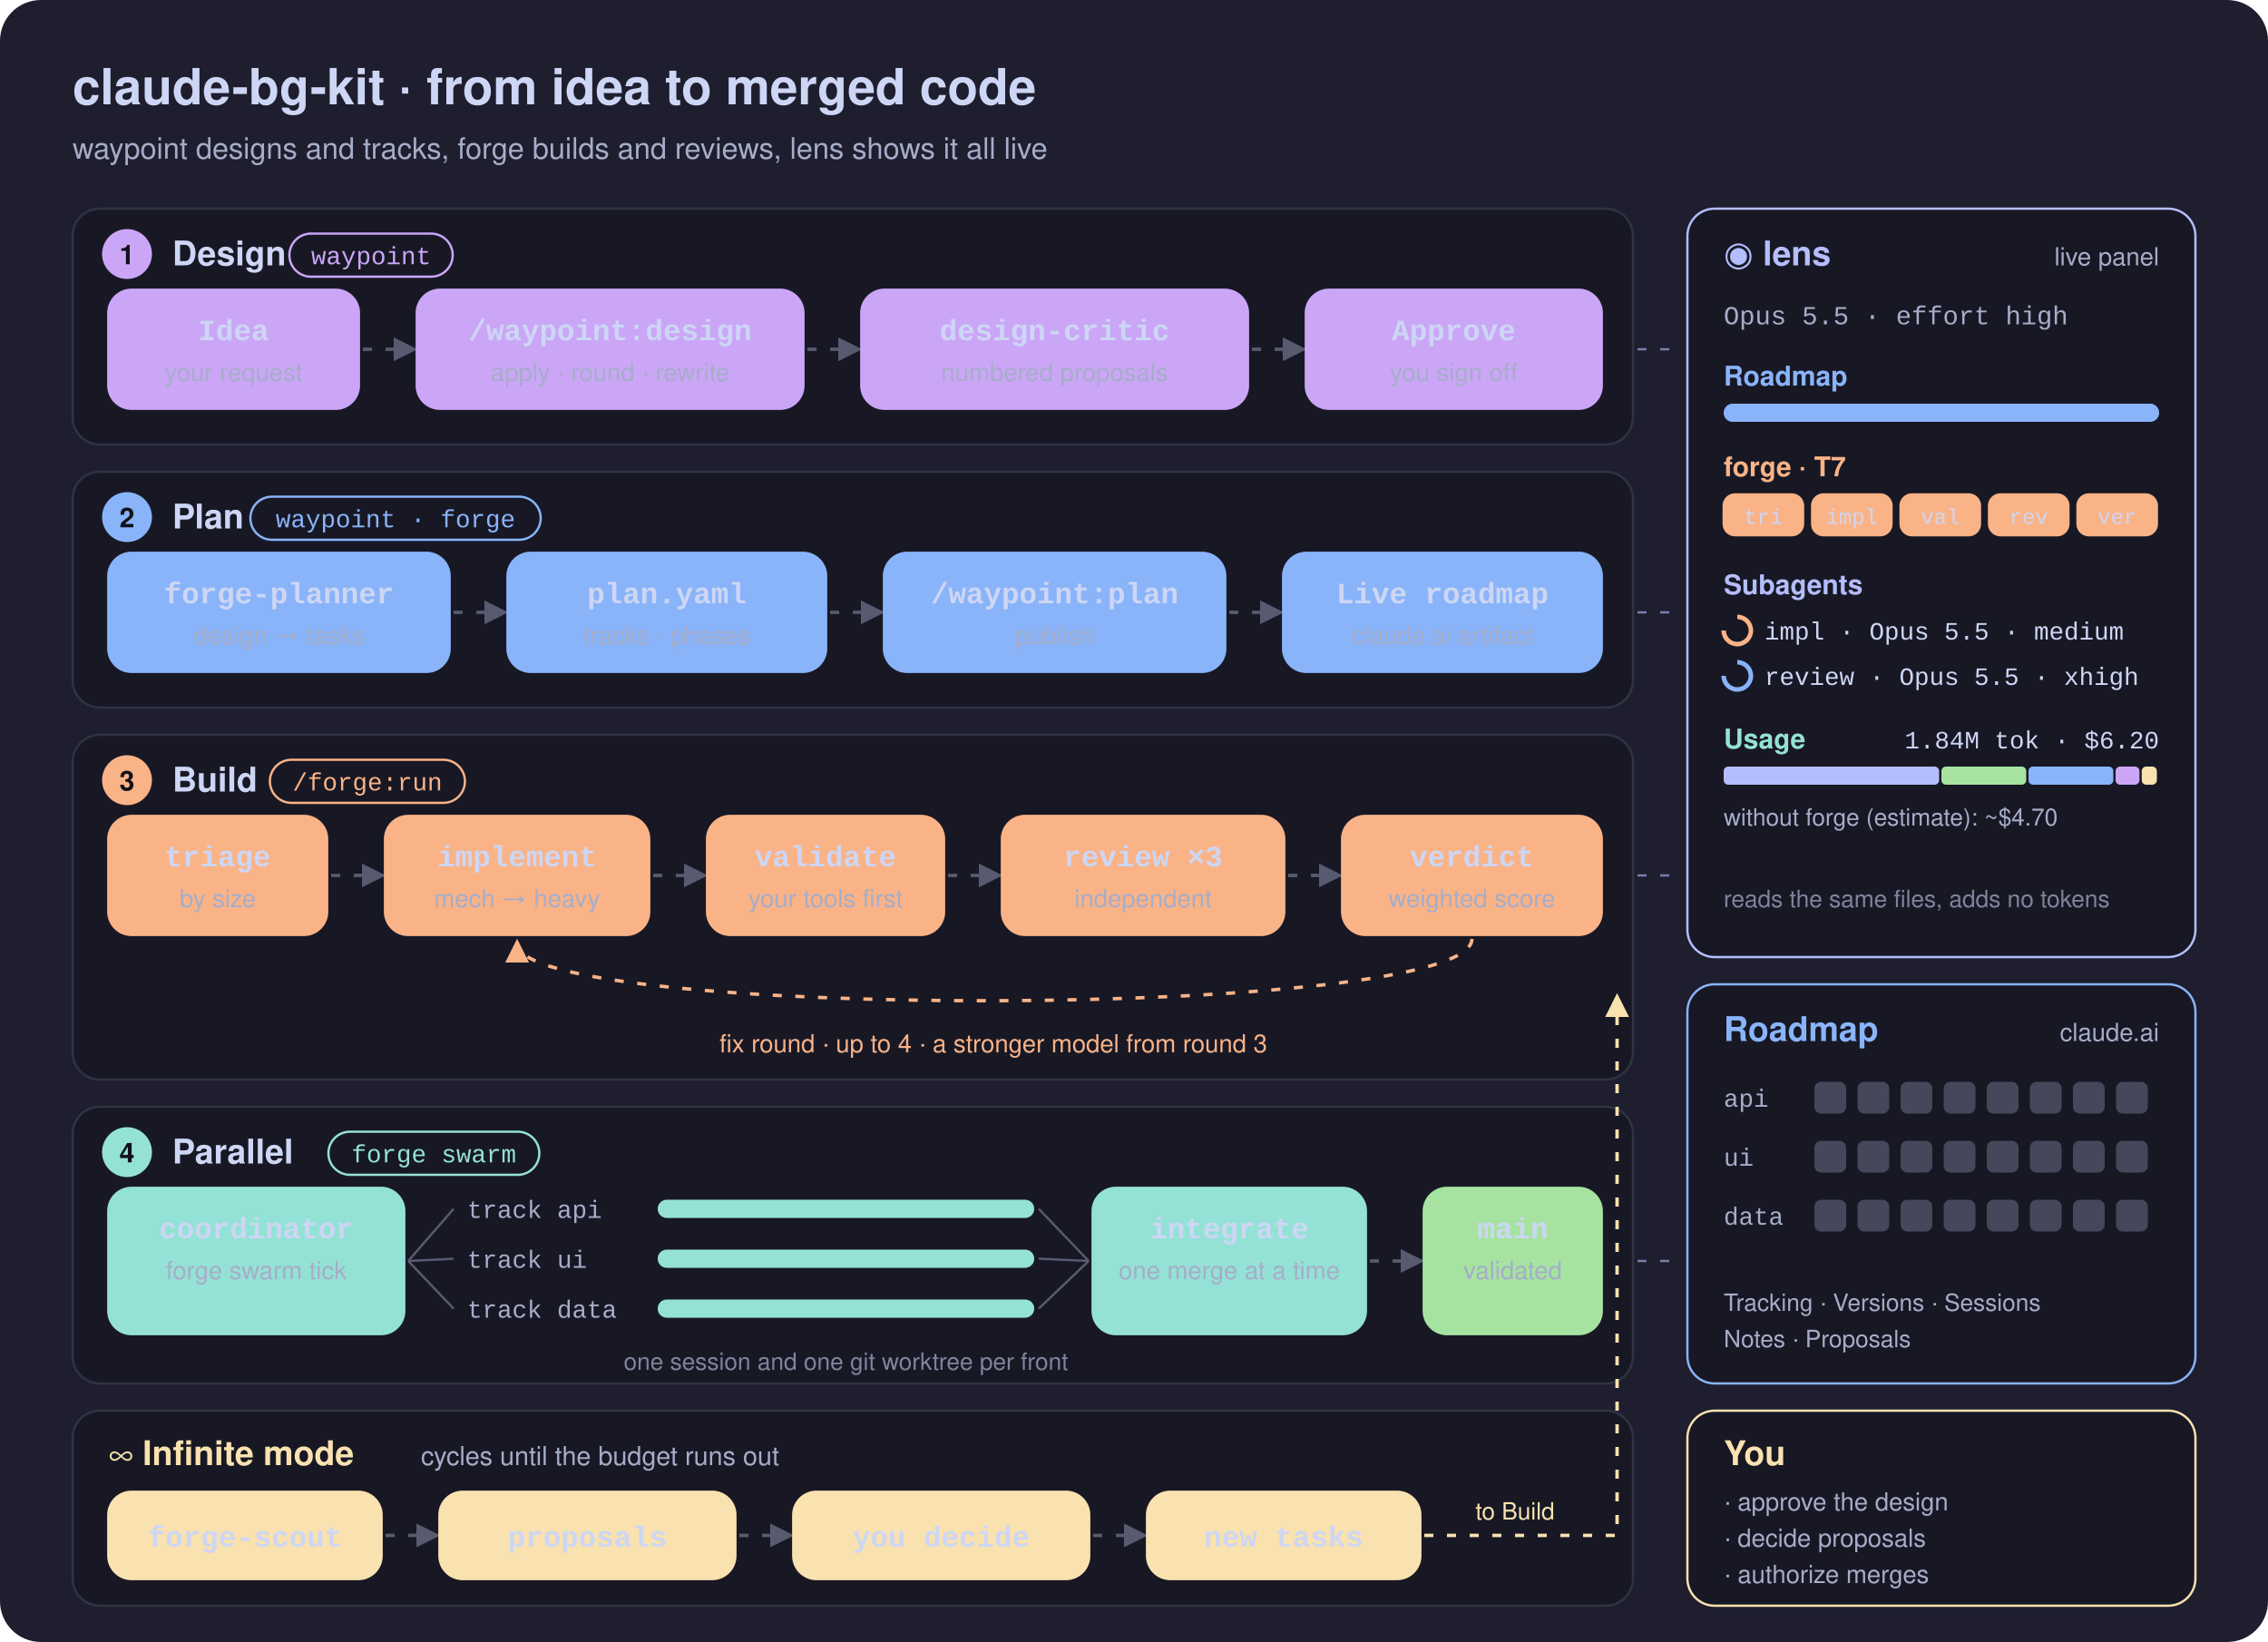
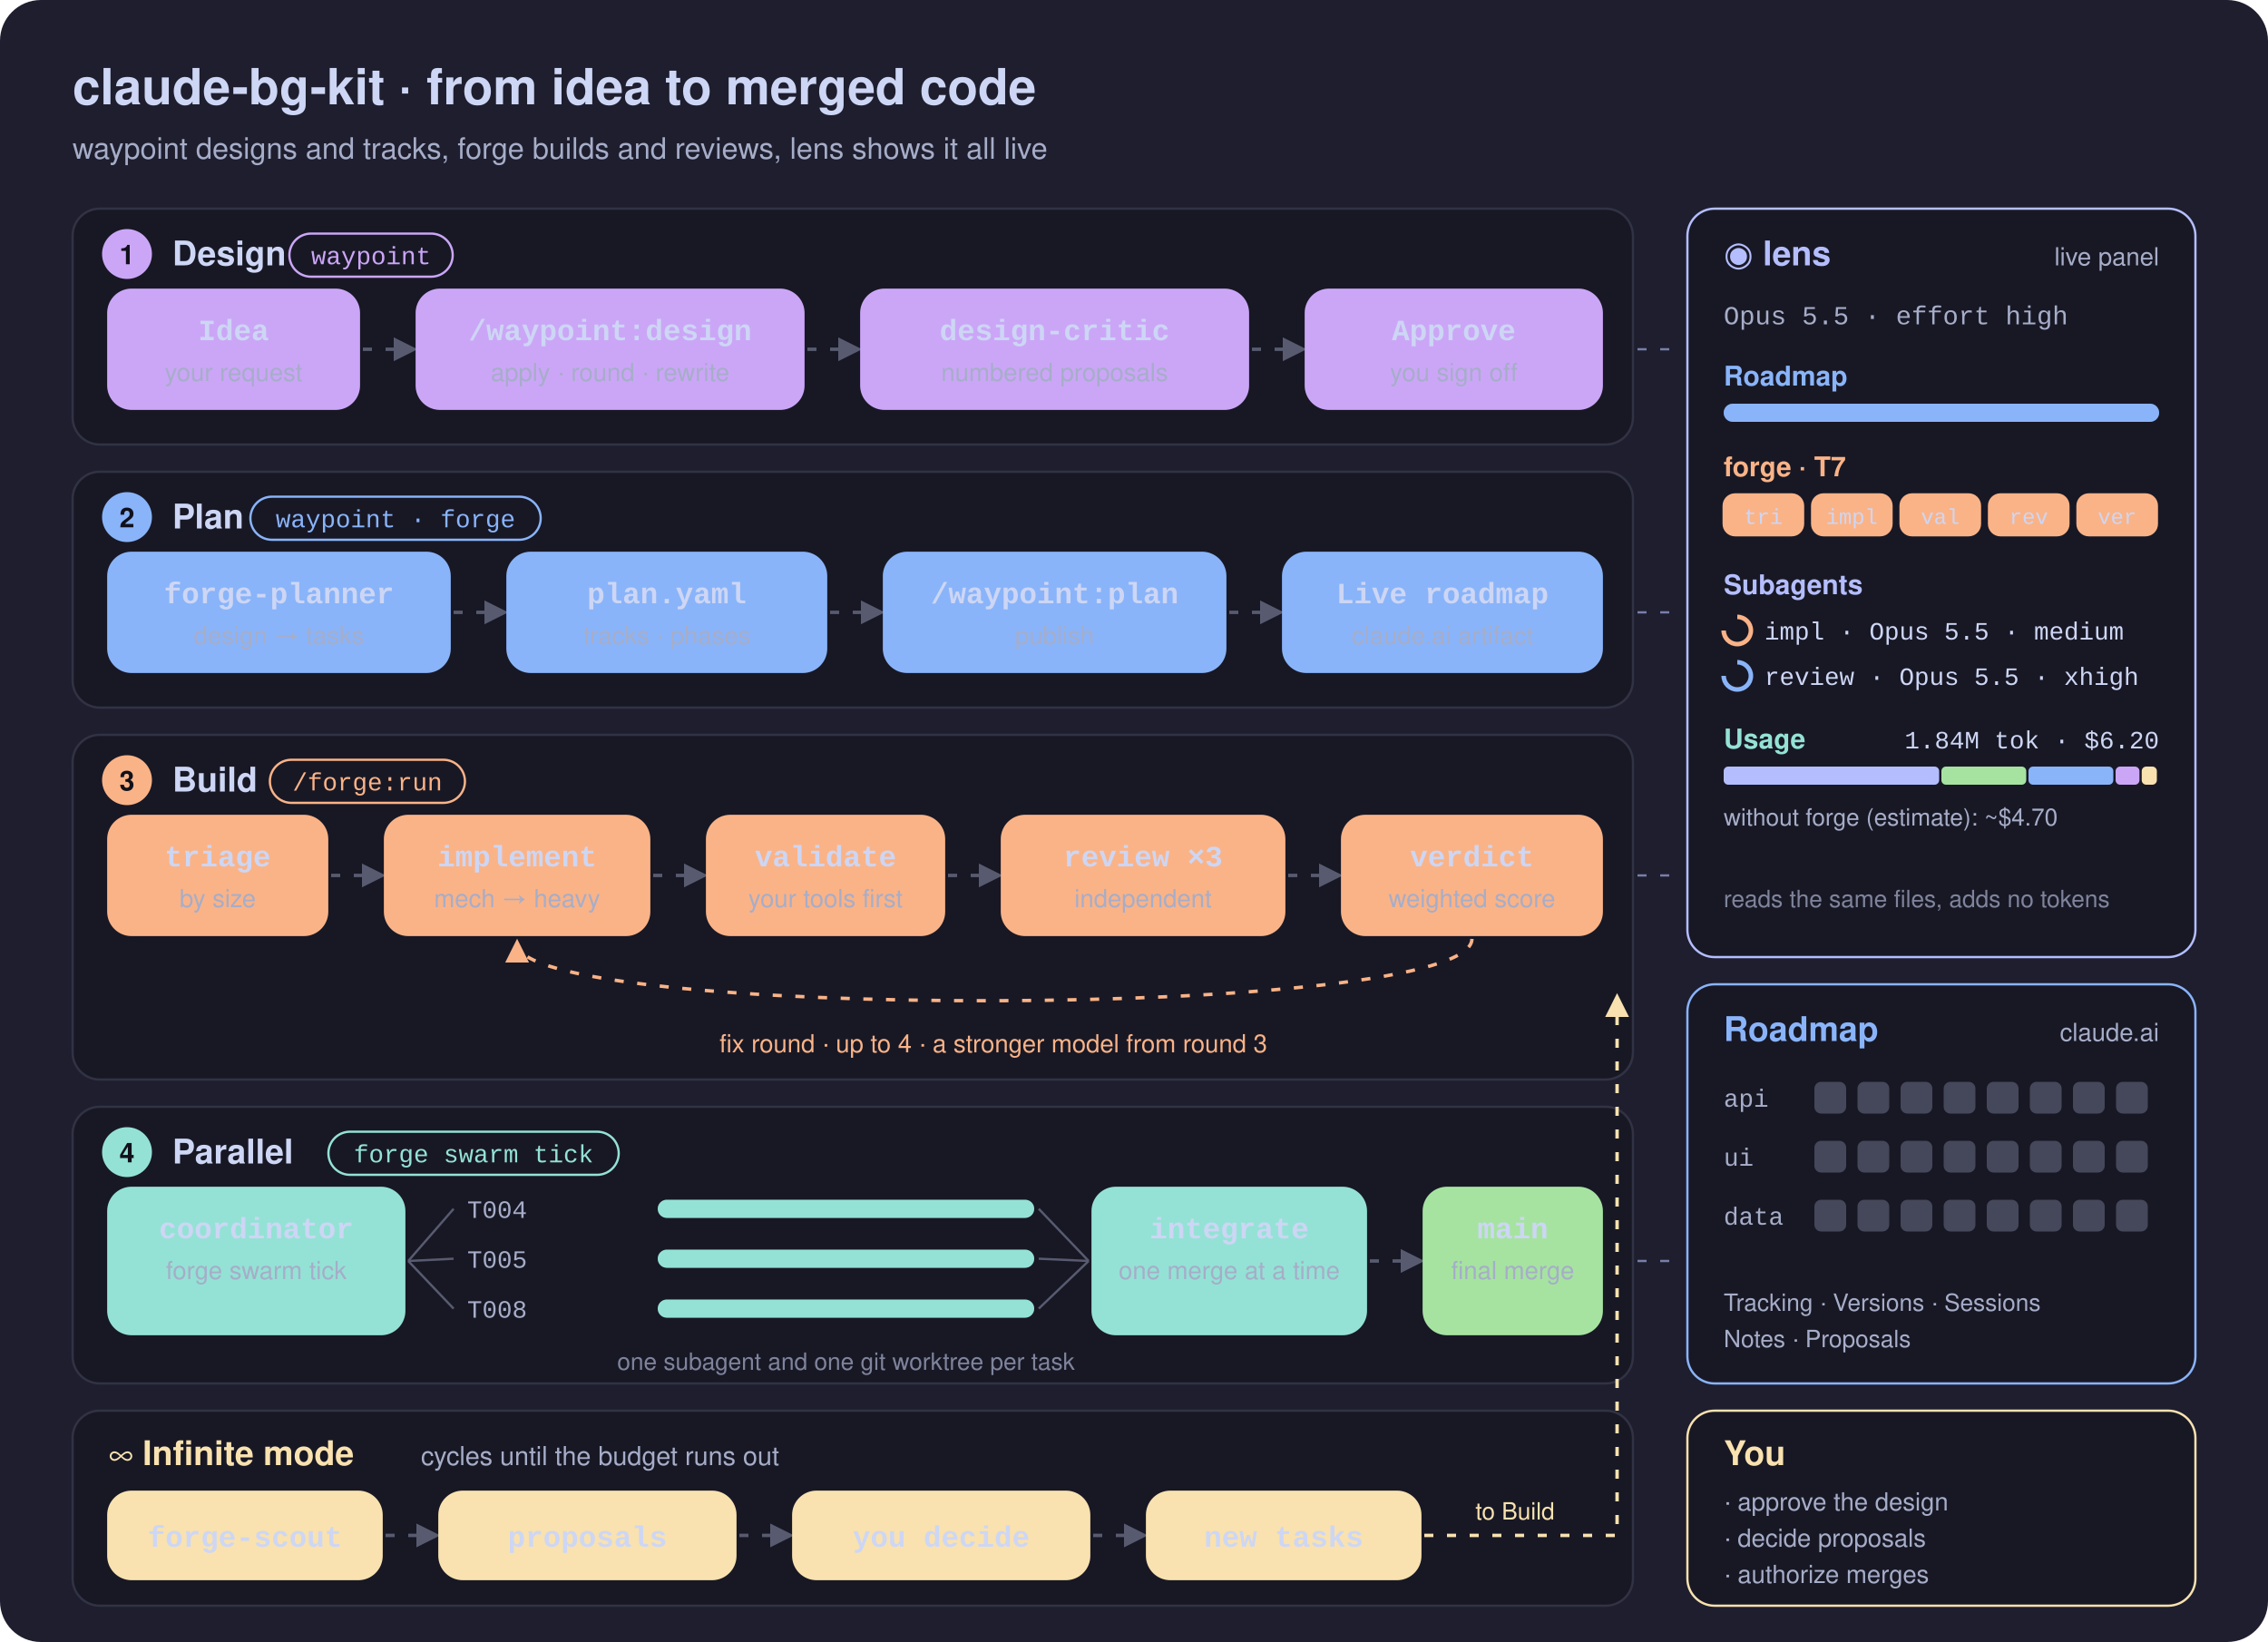
<svg xmlns="http://www.w3.org/2000/svg" width="1000" height="724" viewBox="0 0 1000 724" role="img" aria-labelledby="t d">
  <style>
text{font-family:-apple-system,BlinkMacSystemFont,'Segoe UI',Helvetica,Arial,sans-serif;fill:#cdd6f4}
.m{font-family:ui-monospace,SFMono-Regular,'SF Mono',Menlo,Consolas,'Liberation Mono',monospace}
.dim{fill:#a6adc8}
.faint{fill:#7f849c}
.flow{stroke-dasharray:4 6;animation:dash 1s linear infinite}
.spin{transform-box:fill-box;transform-origin:center;animation:spin 1s linear infinite}
.blink{animation:blink 1.1s steps(1) infinite}
@keyframes dash{to{stroke-dashoffset:-20}}
@keyframes spin{to{transform:rotate(360deg)}}
@keyframes blink{50%{opacity:0}}
@keyframes lit{0%{fill-opacity:0;stroke-opacity:.3}1.3%{fill-opacity:.22;stroke-opacity:1}8%{fill-opacity:.22;stroke-opacity:1}10.5%{fill-opacity:0;stroke-opacity:.3}100%{fill-opacity:0;stroke-opacity:.3}}
.lit{animation:lit 20s infinite both}
@keyframes litT{0%{opacity:.55}1.3%{opacity:1}8%{opacity:1}10.5%{opacity:.55}100%{opacity:.55}}
.litT{animation:litT 20s infinite both}
@keyframes done{0%{fill:#45475a}2%{fill:#89b4fa}70%{fill:#89b4fa}74%{fill:#45475a}100%{fill:#45475a}}
.done{animation:done 20s infinite both}
@keyframes g0{0%{transform:scaleX(0.05)}85%{transform:scaleX(1)}100%{transform:scaleX(1)}}
.g0{transform-box:fill-box;transform-origin:left center;animation:g0 5.5s ease-in-out 0s infinite both}
@keyframes g1{0%{transform:scaleX(0.05)}85%{transform:scaleX(1)}100%{transform:scaleX(1)}}
.g1{transform-box:fill-box;transform-origin:left center;animation:g1 8s ease-in-out 0.7s infinite both}
@keyframes g2{0%{transform:scaleX(0.05)}85%{transform:scaleX(1)}100%{transform:scaleX(1)}}
.g2{transform-box:fill-box;transform-origin:left center;animation:g2 6.5s ease-in-out 1.4s infinite both}
@keyframes g3{0%{transform:scaleX(0.15)}90%{transform:scaleX(0.95)}100%{transform:scaleX(0.95)}}
.g3{transform-box:fill-box;transform-origin:left center;animation:g3 20s ease-in-out 0s infinite both}
@media (prefers-reduced-motion:reduce){*{animation:none!important}}
</style>
  <rect x="0" y="0" width="1000" height="724" rx="18" fill="#1e1e2e" />
  <defs>
    <marker id="a-g" viewBox="0 0 10 10" refX="8" refY="5" markerWidth="7" markerHeight="7" orient="auto-start-reverse">
      <path d="M0 0L10 5L0 10z" fill="#585b70" />
    </marker>
    <marker id="a-p" viewBox="0 0 10 10" refX="8" refY="5" markerWidth="7" markerHeight="7" orient="auto-start-reverse">
      <path d="M0 0L10 5L0 10z" fill="#fab387" />
    </marker>
    <marker id="a-y" viewBox="0 0 10 10" refX="8" refY="5" markerWidth="7" markerHeight="7" orient="auto-start-reverse">
      <path d="M0 0L10 5L0 10z" fill="#f9e2af" />
    </marker>
  </defs>
  <text x="32" y="46" font-size="22" font-weight="700">claude-bg-kit · from idea to merged code</text>
  <text x="32" y="70" font-size="13" class="dim">waypoint designs and tracks, forge builds and reviews, lens shows it all live</text>
  <rect x="32" y="92" width="688" height="104" rx="12" fill="#181825" stroke="#313244" stroke-width="1" />
  <circle cx="56" cy="112" r="11" fill="#cba6f7" />
  <text x="56" y="116.5" font-size="12" style="fill:#11111b" font-weight="700" text-anchor="middle">1</text>
  <text x="76" y="117" font-size="15" font-weight="700">Design</text>
  <rect x="127.6" y="103" width="72" height="19" rx="9.5" fill="none" stroke="#cba6f7" stroke-width="1" />
  <text x="163.6" y="116.5" font-size="11" class="m" style="fill:#cba6f7" text-anchor="middle">waypoint</text>
  <path d="M160 154L182 154" stroke="#585b70" stroke-width="1.5" fill="none" class="flow" marker-end="url(#a-g)" />
  <path d="M356 154L378 154" stroke="#585b70" stroke-width="1.5" fill="none" class="flow" marker-end="url(#a-g)" />
  <path d="M552 154L574 154" stroke="#585b70" stroke-width="1.5" fill="none" class="flow" marker-end="url(#a-g)" />
  <rect x="32" y="208" width="688" height="104" rx="12" fill="#181825" stroke="#313244" stroke-width="1" />
  <circle cx="56" cy="228" r="11" fill="#89b4fa" />
  <text x="56" y="232.5" font-size="12" style="fill:#11111b" font-weight="700" text-anchor="middle">2</text>
  <text x="76" y="233" font-size="15" font-weight="700">Plan</text>
  <rect x="110.4" y="219" width="128" height="19" rx="9.5" fill="none" stroke="#89b4fa" stroke-width="1" />
  <text x="174.4" y="232.5" font-size="11" class="m" style="fill:#89b4fa" text-anchor="middle">waypoint · forge</text>
  <path d="M200 270L222 270" stroke="#585b70" stroke-width="1.5" fill="none" class="flow" marker-end="url(#a-g)" />
  <path d="M366 270L388 270" stroke="#585b70" stroke-width="1.5" fill="none" class="flow" marker-end="url(#a-g)" />
  <path d="M542 270L564 270" stroke="#585b70" stroke-width="1.5" fill="none" class="flow" marker-end="url(#a-g)" />
  <rect x="32" y="324" width="688" height="152" rx="12" fill="#181825" stroke="#313244" stroke-width="1" />
  <circle cx="56" cy="344" r="11" fill="#fab387" />
  <text x="56" y="348.5" font-size="12" style="fill:#11111b" font-weight="700" text-anchor="middle">3</text>
  <text x="76" y="349" font-size="15" font-weight="700">Build</text>
  <rect x="119" y="335" width="86" height="19" rx="9.5" fill="none" stroke="#fab387" stroke-width="1" />
  <text x="162" y="348.5" font-size="11" class="m" style="fill:#fab387" text-anchor="middle">/forge:run</text>
  <path d="M146 386L168 386" stroke="#585b70" stroke-width="1.5" fill="none" class="flow" marker-end="url(#a-g)" />
  <path d="M288 386L310 386" stroke="#585b70" stroke-width="1.5" fill="none" class="flow" marker-end="url(#a-g)" />
  <path d="M418 386L440 386" stroke="#585b70" stroke-width="1.5" fill="none" class="flow" marker-end="url(#a-g)" />
  <path d="M568 386L590 386" stroke="#585b70" stroke-width="1.5" fill="none" class="flow" marker-end="url(#a-g)" />
  <path d="M649 414C649 450 228 450 228 416" stroke="#fab387" stroke-width="1.5" fill="none" class="flow" marker-end="url(#a-p)" />
  <g class="litT" style="animation-delay:8.1s">
    <text x="438" y="464" font-size="11" style="fill:#fab387" text-anchor="middle">fix round · up to 4 · a stronger model from round 3</text>
  </g>
  <rect x="32" y="488" width="688" height="122" rx="12" fill="#181825" stroke="#313244" stroke-width="1" />
  <circle cx="56" cy="508" r="11" fill="#94e2d5" />
  <text x="56" y="512.5" font-size="12" style="fill:#11111b" font-weight="700" text-anchor="middle">4</text>
  <text x="76" y="513" font-size="15" font-weight="700">Parallel</text>
-   <rect x="144.8" y="499" width="93" height="19" rx="9.5" fill="none" stroke="#94e2d5" stroke-width="1" />
-   <text x="191.3" y="512.5" font-size="11" class="m" style="fill:#94e2d5" text-anchor="middle">forge swarm</text>
-   <text x="206" y="537" font-size="11" class="m dim">track api</text>
+   <rect x="144.8" y="499" width="128" height="19" rx="9.5" fill="none" stroke="#94e2d5" stroke-width="1" />
+   <text x="208.8" y="512.5" font-size="11" class="m" style="fill:#94e2d5" text-anchor="middle">forge swarm tick</text>
+   <text x="206" y="537" font-size="11" class="m dim">T004</text>
  <path d="M180 556L200 533" stroke="#585b70" stroke-width="1" fill="none" />
  <rect x="290" y="529" width="166" height="8" rx="4" fill="#45475a" />
  <rect x="290" y="529" width="166" height="8" rx="4" fill="#94e2d5" class="g0" />
  <path d="M458 533L480 556" stroke="#585b70" stroke-width="1" fill="none" />
-   <text x="206" y="559" font-size="11" class="m dim">track ui</text>
+   <text x="206" y="559" font-size="11" class="m dim">T005</text>
  <path d="M180 556L200 555" stroke="#585b70" stroke-width="1" fill="none" />
  <rect x="290" y="551" width="166" height="8" rx="4" fill="#45475a" />
  <rect x="290" y="551" width="166" height="8" rx="4" fill="#94e2d5" class="g1" />
  <path d="M458 555L480 556" stroke="#585b70" stroke-width="1" fill="none" />
-   <text x="206" y="581" font-size="11" class="m dim">track data</text>
+   <text x="206" y="581" font-size="11" class="m dim">T008</text>
  <path d="M180 556L200 577" stroke="#585b70" stroke-width="1" fill="none" />
  <rect x="290" y="573" width="166" height="8" rx="4" fill="#45475a" />
  <rect x="290" y="573" width="166" height="8" rx="4" fill="#94e2d5" class="g2" />
  <path d="M458 577L480 556" stroke="#585b70" stroke-width="1" fill="none" />
-   <text x="373" y="604" font-size="10.5" class="faint" text-anchor="middle">one session and one git worktree per front</text>
+   <text x="373" y="604" font-size="10.5" class="faint" text-anchor="middle">one subagent and one git worktree per task</text>
  <path d="M604 556L626 556" stroke="#585b70" stroke-width="1.5" fill="none" class="flow" marker-end="url(#a-g)" />
  <rect x="32" y="622" width="688" height="86" rx="12" fill="#181825" stroke="#313244" stroke-width="1" />
  <text x="48" y="646" font-size="15" style="fill:#f9e2af" font-weight="700">∞  Infinite mode</text>
  <text x="185.6" y="646" font-size="11.5" class="dim">cycles until the budget runs out</text>
  <path d="M170 677L192 677" stroke="#585b70" stroke-width="1.5" fill="none" class="flow" marker-end="url(#a-g)" />
  <path d="M326 677L348 677" stroke="#585b70" stroke-width="1.5" fill="none" class="flow" marker-end="url(#a-g)" />
  <path d="M482 677L504 677" stroke="#585b70" stroke-width="1.5" fill="none" class="flow" marker-end="url(#a-g)" />
  <path d="M628 677H713V440" stroke="#f9e2af" stroke-width="1.5" fill="none" class="flow" marker-end="url(#a-y)" />
  <text x="668" y="670" font-size="10.5" style="fill:#f9e2af" text-anchor="middle">to Build</text>
  <path d="M722 154H742" stroke="#b4befe" stroke-width="1" stroke-opacity=".6" class="flow" />
  <path d="M722 270H742" stroke="#b4befe" stroke-width="1" stroke-opacity=".6" class="flow" />
  <path d="M722 386H742" stroke="#b4befe" stroke-width="1" stroke-opacity=".6" class="flow" />
  <path d="M722 556H742" stroke="#b4befe" stroke-width="1" stroke-opacity=".6" class="flow" />
  <g>
    <rect x="48" y="128" width="110" height="52" rx="10" fill="#313244" />
    <rect x="48" y="128" width="110" height="52" rx="10" fill="#cba6f7" stroke="#cba6f7" stroke-width="1.5" class="lit" style="animation-delay:0s" />
    <text x="103" y="150" font-size="13" class="m" font-weight="600" text-anchor="middle">Idea</text>
    <text x="103" y="168" font-size="11" class="dim" text-anchor="middle">your request</text>
  </g>
  <g>
    <rect x="184" y="128" width="170" height="52" rx="10" fill="#313244" />
    <rect x="184" y="128" width="170" height="52" rx="10" fill="#cba6f7" stroke="#cba6f7" stroke-width="1.5" class="lit" style="animation-delay:0.6s" />
    <text x="269" y="150" font-size="13" class="m" font-weight="600" text-anchor="middle">/waypoint:design</text>
    <text x="269" y="168" font-size="11" class="dim" text-anchor="middle">apply · round · rewrite</text>
  </g>
  <g>
    <rect x="380" y="128" width="170" height="52" rx="10" fill="#313244" />
    <rect x="380" y="128" width="170" height="52" rx="10" fill="#cba6f7" stroke="#cba6f7" stroke-width="1.5" class="lit" style="animation-delay:1.2s" />
    <text x="465" y="150" font-size="13" class="m" font-weight="600" text-anchor="middle">design-critic</text>
    <text x="465" y="168" font-size="11" class="dim" text-anchor="middle">numbered proposals</text>
  </g>
  <g>
    <rect x="576" y="128" width="130" height="52" rx="10" fill="#313244" />
    <rect x="576" y="128" width="130" height="52" rx="10" fill="#cba6f7" stroke="#cba6f7" stroke-width="1.5" class="lit" style="animation-delay:1.9s" />
    <text x="641" y="150" font-size="13" class="m" font-weight="600" text-anchor="middle">Approve</text>
    <text x="641" y="168" font-size="11" class="dim" text-anchor="middle">you sign off</text>
  </g>
  <g>
    <rect x="48" y="244" width="150" height="52" rx="10" fill="#313244" />
    <rect x="48" y="244" width="150" height="52" rx="10" fill="#89b4fa" stroke="#89b4fa" stroke-width="1.5" class="lit" style="animation-delay:2.5s" />
    <text x="123" y="266" font-size="13" class="m" font-weight="600" text-anchor="middle">forge-planner</text>
    <text x="123" y="284" font-size="11" class="dim" text-anchor="middle">design → tasks</text>
  </g>
  <g>
    <rect x="224" y="244" width="140" height="52" rx="10" fill="#313244" />
    <rect x="224" y="244" width="140" height="52" rx="10" fill="#89b4fa" stroke="#89b4fa" stroke-width="1.5" class="lit" style="animation-delay:3.1s" />
    <text x="294" y="266" font-size="13" class="m" font-weight="600" text-anchor="middle">plan.yaml</text>
    <text x="294" y="284" font-size="11" class="dim" text-anchor="middle">tracks · phases</text>
  </g>
  <g>
    <rect x="390" y="244" width="150" height="52" rx="10" fill="#313244" />
    <rect x="390" y="244" width="150" height="52" rx="10" fill="#89b4fa" stroke="#89b4fa" stroke-width="1.5" class="lit" style="animation-delay:3.7s" />
    <text x="465" y="266" font-size="13" class="m" font-weight="600" text-anchor="middle">/waypoint:plan</text>
    <text x="465" y="284" font-size="11" class="dim" text-anchor="middle">publish</text>
  </g>
  <g>
    <rect x="566" y="244" width="140" height="52" rx="10" fill="#313244" />
    <rect x="566" y="244" width="140" height="52" rx="10" fill="#89b4fa" stroke="#89b4fa" stroke-width="1.5" class="lit" style="animation-delay:4.3s" />
    <text x="636" y="266" font-size="13" class="m" font-weight="600" text-anchor="middle">Live roadmap</text>
    <text x="636" y="284" font-size="11" class="dim" text-anchor="middle">claude.ai artifact</text>
  </g>
  <g>
    <rect x="48" y="360" width="96" height="52" rx="10" fill="#313244" />
    <rect x="48" y="360" width="96" height="52" rx="10" fill="#fab387" stroke="#fab387" stroke-width="1.5" class="lit" style="animation-delay:5s" />
    <text x="96" y="382" font-size="13" class="m" font-weight="600" text-anchor="middle">triage</text>
    <text x="96" y="400" font-size="11" class="dim" text-anchor="middle">by size</text>
  </g>
  <g>
    <rect x="170" y="360" width="116" height="52" rx="10" fill="#313244" />
    <rect x="170" y="360" width="116" height="52" rx="10" fill="#fab387" stroke="#fab387" stroke-width="1.5" class="lit" style="animation-delay:5.6s" />
    <text x="228" y="382" font-size="13" class="m" font-weight="600" text-anchor="middle">implement</text>
    <text x="228" y="400" font-size="11" class="dim" text-anchor="middle">mech → heavy</text>
  </g>
  <g>
    <rect x="312" y="360" width="104" height="52" rx="10" fill="#313244" />
    <rect x="312" y="360" width="104" height="52" rx="10" fill="#fab387" stroke="#fab387" stroke-width="1.5" class="lit" style="animation-delay:6.2s" />
    <text x="364" y="382" font-size="13" class="m" font-weight="600" text-anchor="middle">validate</text>
    <text x="364" y="400" font-size="11" class="dim" text-anchor="middle">your tools first</text>
  </g>
  <g>
    <rect x="442" y="360" width="124" height="52" rx="10" fill="#313244" />
    <rect x="442" y="360" width="124" height="52" rx="10" fill="#fab387" stroke="#fab387" stroke-width="1.5" class="lit" style="animation-delay:6.8s" />
    <text x="504" y="382" font-size="13" class="m" font-weight="600" text-anchor="middle">review ×3</text>
    <text x="504" y="400" font-size="11" class="dim" text-anchor="middle">independent</text>
  </g>
  <g>
    <rect x="592" y="360" width="114" height="52" rx="10" fill="#313244" />
    <rect x="592" y="360" width="114" height="52" rx="10" fill="#fab387" stroke="#fab387" stroke-width="1.5" class="lit" style="animation-delay:7.4s" />
    <text x="649" y="382" font-size="13" class="m" font-weight="600" text-anchor="middle">verdict</text>
    <text x="649" y="400" font-size="11" class="dim" text-anchor="middle">weighted score</text>
  </g>
  <g>
    <rect x="48" y="524" width="130" height="64" rx="10" fill="#313244" />
    <rect x="48" y="524" width="130" height="64" rx="10" fill="#94e2d5" stroke="#94e2d5" stroke-width="1.5" class="lit" style="animation-delay:8.7s" />
    <text x="113" y="546" font-size="13" class="m" font-weight="600" text-anchor="middle">coordinator</text>
    <text x="113" y="564" font-size="11" class="dim" text-anchor="middle">forge swarm tick</text>
  </g>
  <g>
    <rect x="482" y="524" width="120" height="64" rx="10" fill="#313244" />
    <rect x="482" y="524" width="120" height="64" rx="10" fill="#94e2d5" stroke="#94e2d5" stroke-width="1.5" class="lit" style="animation-delay:9.3s" />
    <text x="542" y="546" font-size="13" class="m" font-weight="600" text-anchor="middle">integrate</text>
    <text x="542" y="564" font-size="11" class="dim" text-anchor="middle">one merge at a time</text>
  </g>
  <g>
    <rect x="628" y="524" width="78" height="64" rx="10" fill="#313244" />
    <rect x="628" y="524" width="78" height="64" rx="10" fill="#a6e3a1" stroke="#a6e3a1" stroke-width="1.5" class="lit" style="animation-delay:9.9s" />
    <text x="667" y="546" font-size="13" class="m" font-weight="600" text-anchor="middle">main</text>
-     <text x="667" y="564" font-size="11" class="dim" text-anchor="middle">validated</text>
+     <text x="667" y="564" font-size="11" class="dim" text-anchor="middle">final merge</text>
  </g>
  <g>
    <rect x="48" y="658" width="120" height="38" rx="10" fill="#313244" />
    <rect x="48" y="658" width="120" height="38" rx="10" fill="#f9e2af" stroke="#f9e2af" stroke-width="1.5" class="lit" style="animation-delay:10.5s" />
    <text x="108" y="682" font-size="13" class="m" font-weight="600" text-anchor="middle">forge-scout</text>
  </g>
  <g>
    <rect x="194" y="658" width="130" height="38" rx="10" fill="#313244" />
    <rect x="194" y="658" width="130" height="38" rx="10" fill="#f9e2af" stroke="#f9e2af" stroke-width="1.5" class="lit" style="animation-delay:11.2s" />
    <text x="259" y="682" font-size="13" class="m" font-weight="600" text-anchor="middle">proposals</text>
  </g>
  <g>
    <rect x="350" y="658" width="130" height="38" rx="10" fill="#313244" />
    <rect x="350" y="658" width="130" height="38" rx="10" fill="#f9e2af" stroke="#f9e2af" stroke-width="1.5" class="lit" style="animation-delay:11.8s" />
    <text x="415" y="682" font-size="13" class="m" font-weight="600" text-anchor="middle">you decide</text>
  </g>
  <g>
    <rect x="506" y="658" width="120" height="38" rx="10" fill="#313244" />
    <rect x="506" y="658" width="120" height="38" rx="10" fill="#f9e2af" stroke="#f9e2af" stroke-width="1.5" class="lit" style="animation-delay:12.4s" />
    <text x="566" y="682" font-size="13" class="m" font-weight="600" text-anchor="middle">new tasks</text>
  </g>
  <rect x="744" y="92" width="224" height="330" rx="12" fill="#181825" stroke="#b4befe" stroke-width="1" />
  <text x="760" y="117" font-size="15" style="fill:#b4befe" font-weight="700">◉ lens</text>
  <text x="952" y="117" font-size="11" class="dim" text-anchor="end">live panel</text>
  <text x="760" y="143" font-size="11.5" class="m dim">Opus 5.5 · effort high</text>
  <text x="760" y="170" font-size="12" style="fill:#89b4fa" font-weight="600">Roadmap</text>
  <rect x="760" y="178" width="192" height="8" rx="4" fill="#45475a" />
  <rect x="760" y="178" width="192" height="8" rx="4" fill="#89b4fa" class="g3" />
  <text x="760" y="210" font-size="12" style="fill:#fab387" font-weight="600">forge · T7</text>
  <rect x="760" y="218" width="35" height="18" rx="5" fill="#313244" />
  <rect x="760" y="218" width="35" height="18" rx="5" fill="#fab387" stroke="#fab387" class="lit" style="animation-delay:5s" />
  <text x="777.5" y="231" font-size="9.5" class="m" text-anchor="middle">tri</text>
  <rect x="799" y="218" width="35" height="18" rx="5" fill="#313244" />
  <rect x="799" y="218" width="35" height="18" rx="5" fill="#fab387" stroke="#fab387" class="lit" style="animation-delay:5.6s" />
  <text x="816.5" y="231" font-size="9.5" class="m" text-anchor="middle">impl</text>
  <rect x="838" y="218" width="35" height="18" rx="5" fill="#313244" />
  <rect x="838" y="218" width="35" height="18" rx="5" fill="#fab387" stroke="#fab387" class="lit" style="animation-delay:6.2s" />
  <text x="855.5" y="231" font-size="9.5" class="m" text-anchor="middle">val</text>
  <rect x="877" y="218" width="35" height="18" rx="5" fill="#313244" />
  <rect x="877" y="218" width="35" height="18" rx="5" fill="#fab387" stroke="#fab387" class="lit" style="animation-delay:6.9s" />
  <text x="894.5" y="231" font-size="9.5" class="m" text-anchor="middle">rev</text>
  <rect x="916" y="218" width="35" height="18" rx="5" fill="#313244" />
  <rect x="916" y="218" width="35" height="18" rx="5" fill="#fab387" stroke="#fab387" class="lit" style="animation-delay:7.5s" />
  <text x="933.5" y="231" font-size="9.5" class="m" text-anchor="middle">ver</text>
  <text x="760" y="262" font-size="12" style="fill:#b4befe" font-weight="600">Subagents</text>
  <path d="M766 272a6 6 0 1 1 -6 6" stroke="#fab387" stroke-width="2" fill="none" class="spin" />
  <text x="778" y="282" font-size="11" class="m">impl · Opus 5.5 · medium</text>
  <path d="M766 292a6 6 0 1 1 -6 6" stroke="#89b4fa" stroke-width="2" fill="none" class="spin" />
  <text x="778" y="302" font-size="11" class="m">review · Opus 5.5 · xhigh</text>
  <text x="760" y="330" font-size="12" style="fill:#94e2d5" font-weight="600">Usage</text>
  <text x="952" y="330" font-size="11" class="m" text-anchor="end">1.84M tok · $6.20</text>
  <rect x="760" y="338" width="95" height="8" rx="2" fill="#b4befe" />
  <rect x="856" y="338" width="37.4" height="8" rx="2" fill="#a6e3a1" />
  <rect x="894.4" y="338" width="37.4" height="8" rx="2" fill="#89b4fa" />
  <rect x="932.8" y="338" width="10.52" height="8" rx="2" fill="#cba6f7" />
  <rect x="944.32" y="338" width="6.68" height="8" rx="2" fill="#f9e2af" />
  <text x="760" y="364" font-size="10.5" class="dim">without forge (estimate): ~$4.70</text>
  <text x="760" y="400" font-size="10.5" class="faint">reads the same files, adds no tokens</text>
  <rect x="744" y="434" width="224" height="176" rx="12" fill="#181825" stroke="#89b4fa" stroke-width="1" />
  <text x="760" y="459" font-size="15" style="fill:#89b4fa" font-weight="700">Roadmap</text>
  <text x="952" y="459" font-size="11" class="dim" text-anchor="end">claude.ai</text>
  <text x="760" y="488" font-size="11" class="m dim">api</text>
  <rect x="800" y="477" width="14" height="14" rx="3" fill="#45475a" class="done" style="animation-delay:5s" />
  <rect x="819" y="477" width="14" height="14" rx="3" fill="#45475a" class="done" style="animation-delay:5.5s" />
  <rect x="838" y="477" width="14" height="14" rx="3" fill="#45475a" class="done" style="animation-delay:5.9s" />
  <rect x="857" y="477" width="14" height="14" rx="3" fill="#45475a" class="done" style="animation-delay:6.4s" />
  <rect x="876" y="477" width="14" height="14" rx="3" fill="#45475a" class="done" style="animation-delay:6.8s" />
  <rect x="895" y="477" width="14" height="14" rx="3" fill="#45475a" class="done" style="animation-delay:7.3s" />
  <rect x="914" y="477" width="14" height="14" rx="3" fill="#45475a" class="done" style="animation-delay:7.7s" />
  <rect x="933" y="477" width="14" height="14" rx="3" fill="#45475a" class="done" style="animation-delay:8.2s" />
  <text x="760" y="514" font-size="11" class="m dim">ui</text>
  <rect x="800" y="503" width="14" height="14" rx="3" fill="#45475a" class="done" style="animation-delay:8.6s" />
  <rect x="819" y="503" width="14" height="14" rx="3" fill="#45475a" class="done" style="animation-delay:9.1s" />
  <rect x="838" y="503" width="14" height="14" rx="3" fill="#45475a" class="done" style="animation-delay:9.5s" />
  <rect x="857" y="503" width="14" height="14" rx="3" fill="#45475a" class="done" style="animation-delay:10s" />
  <rect x="876" y="503" width="14" height="14" rx="3" fill="#45475a" class="done" style="animation-delay:10.4s" />
  <rect x="895" y="503" width="14" height="14" rx="3" fill="#45475a" class="done" style="animation-delay:10.9s" />
  <rect x="914" y="503" width="14" height="14" rx="3" fill="#45475a" class="done" style="animation-delay:11.3s" />
  <rect x="933" y="503" width="14" height="14" rx="3" fill="#45475a" class="done" style="animation-delay:11.8s" />
  <text x="760" y="540" font-size="11" class="m dim">data</text>
  <rect x="800" y="529" width="14" height="14" rx="3" fill="#45475a" class="done" style="animation-delay:12.2s" />
  <rect x="819" y="529" width="14" height="14" rx="3" fill="#45475a" class="done" style="animation-delay:12.7s" />
  <rect x="838" y="529" width="14" height="14" rx="3" fill="#45475a" class="done" style="animation-delay:13.1s" />
  <rect x="857" y="529" width="14" height="14" rx="3" fill="#45475a" class="done" style="animation-delay:13.6s" />
  <rect x="876" y="529" width="14" height="14" rx="3" fill="#45475a" class="done" style="animation-delay:14s" />
  <rect x="895" y="529" width="14" height="14" rx="3" fill="#45475a" class="done" style="animation-delay:14.5s" />
  <rect x="914" y="529" width="14" height="14" rx="3" fill="#45475a" class="done" style="animation-delay:14.9s" />
  <rect x="933" y="529" width="14" height="14" rx="3" fill="#45475a" class="done" style="animation-delay:15.4s" />
  <text x="760" y="578" font-size="10.5" class="dim">Tracking · Versions · Sessions</text>
  <text x="760" y="594" font-size="10.5" class="dim">Notes · Proposals</text>
  <rect x="744" y="622" width="224" height="86" rx="12" fill="#181825" stroke="#f9e2af" stroke-width="1" />
  <text x="760" y="646" font-size="15" style="fill:#f9e2af" font-weight="700">You</text>
  <text x="760" y="666" font-size="11" class="dim">· approve the design</text>
  <text x="760" y="682" font-size="11" class="dim">· decide proposals</text>
  <text x="760" y="698" font-size="11" class="dim">· authorize merges</text>
</svg>
